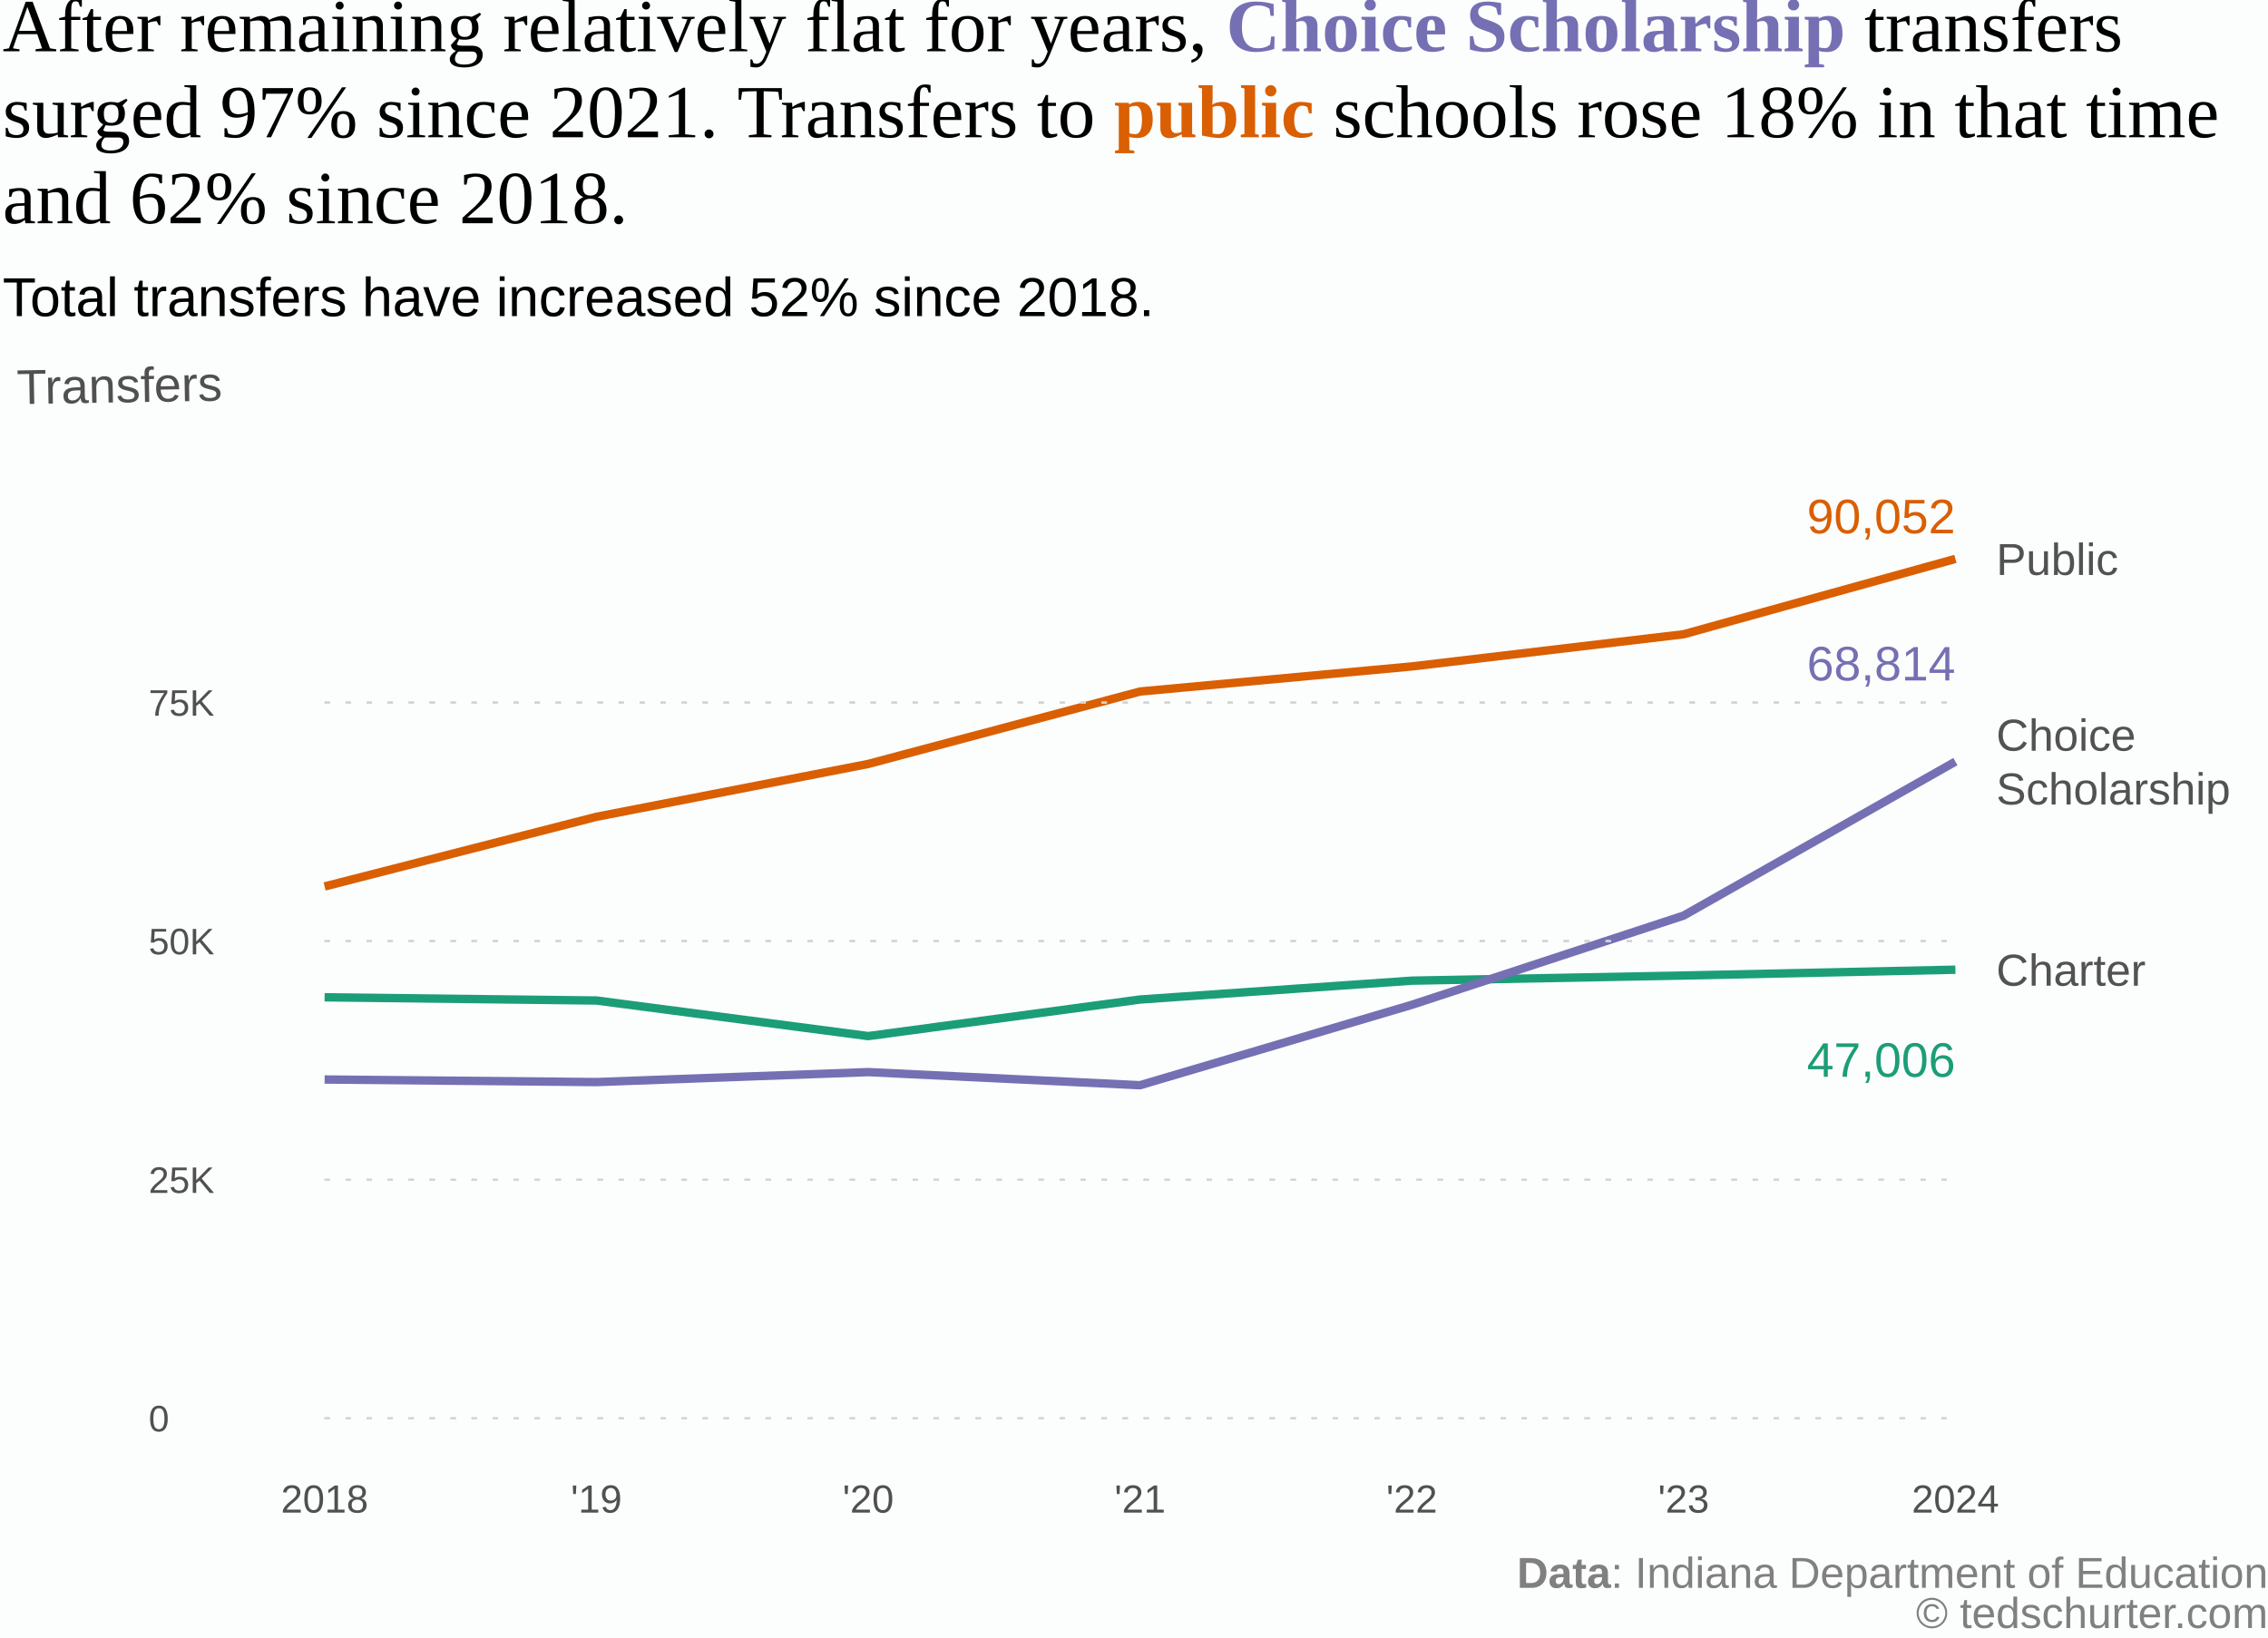
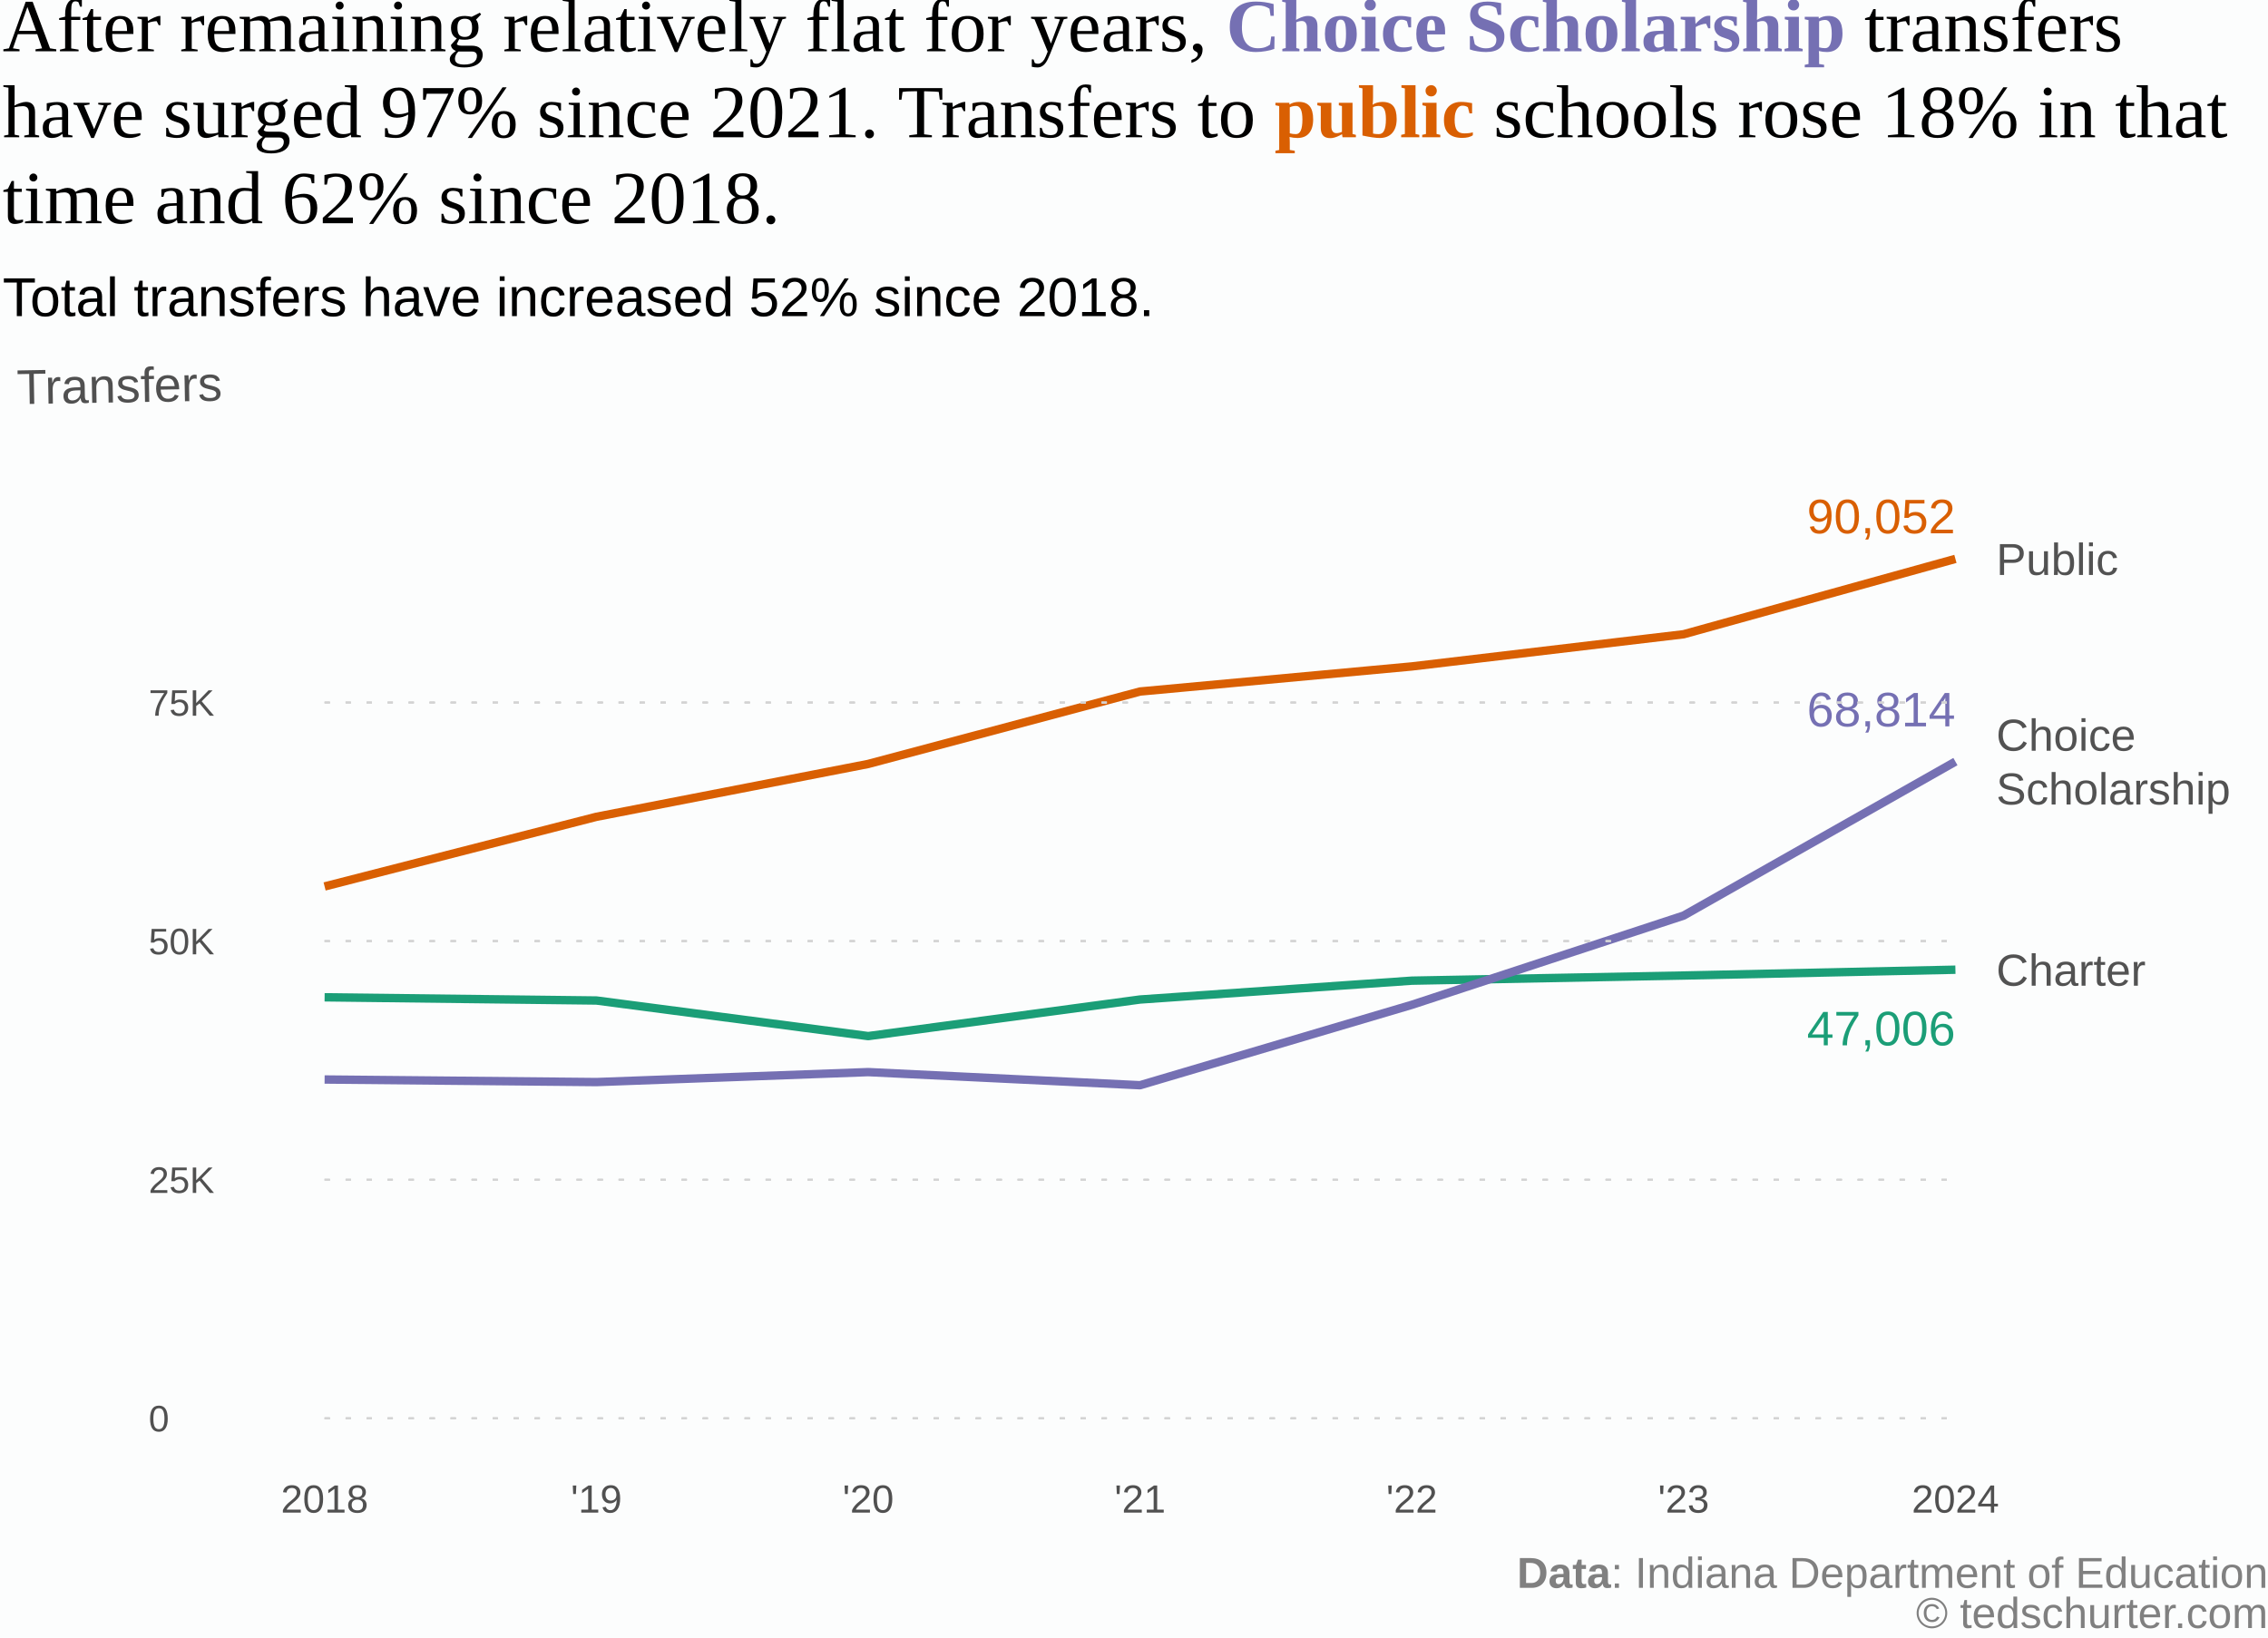
<svg xmlns="http://www.w3.org/2000/svg" class="svglite" width="432.00pt" height="312.00pt" viewBox="0 0 432.00 312.00">
  <defs>
    <style type="text/css">
    .svglite line, .svglite polyline, .svglite polygon, .svglite path, .svglite rect, .svglite circle {
      fill: none;
      stroke: #000000;
      stroke-linecap: round;
      stroke-linejoin: round;
      stroke-miterlimit: 10.00;
    }
    .svglite text {
      white-space: pre;
    }
  </style>
  </defs>
  <rect width="100%" height="100%" style="stroke: none; fill: #FCFDFD;" />
  <defs>
    <clipPath id="cpMC4wMHw0MzIuMDB8MC4wMHwzMTIuMDA=">
      <rect x="0.00" y="0.00" width="432.00" height="312.00" />
    </clipPath>
  </defs>
  <g clip-path="url(#cpMC4wMHw0MzIuMDB8MC4wMHwzMTIuMDA=)">
    <rect x="0.00" y="0.00" width="432.00" height="312.00" style="stroke-width: 1.07; stroke: none; fill: #FCFDFD;" />
  </g>
  <defs>
    <clipPath id="cpMjUuNTl8NDMyLjAwfDc5LjMwfDI3OS4zMA==">
      <rect x="25.59" y="79.30" width="406.41" height="200.00" />
    </clipPath>
  </defs>
  <g clip-path="url(#cpMjUuNTl8NDMyLjAwfDc5LjMwfDI3OS4zMA==)">
    <rect x="25.59" y="79.30" width="406.41" height="200.00" style="stroke-width: 1.07; stroke: none; fill: #FCFDFD;" />
    <polyline points="61.83,190.01 113.60,190.62 165.37,197.40 217.15,190.43 268.92,186.84 320.69,185.86 372.46,184.75 " style="stroke-width: 1.60; stroke: #1B9E77; stroke-linecap: butt;" />
    <polyline points="61.83,205.67 113.60,206.16 165.37,204.26 217.15,206.76 268.92,191.44 320.69,174.44 372.46,145.10 " style="stroke-width: 1.60; stroke: #7570B3; stroke-linecap: butt;" />
    <polyline points="61.83,168.89 113.60,155.62 165.37,145.55 217.15,131.75 268.92,126.97 320.69,120.84 372.46,106.48 " style="stroke-width: 1.60; stroke: #D95F02; stroke-linecap: butt;" />
    <text x="380.23" y="187.80" style="font-size: 8.54px;fill: #525252; font-family: &quot;Arial&quot;;" textLength="28.45px" lengthAdjust="spacingAndGlyphs">Charter</text>
    <text x="380.23" y="143.03" style="font-size: 8.54px;fill: #525252; font-family: &quot;Arial&quot;;" textLength="26.56px" lengthAdjust="spacingAndGlyphs">Choice</text>
    <text x="380.23" y="153.27" style="font-size: 8.54px;fill: #525252; font-family: &quot;Arial&quot;;" textLength="44.58px" lengthAdjust="spacingAndGlyphs">Scholarship</text>
    <text x="380.23" y="109.54" style="font-size: 8.54px;fill: #525252; font-family: &quot;Arial&quot;;" textLength="23.23px" lengthAdjust="spacingAndGlyphs">Public</text>
    <text x="372.46" y="101.60" text-anchor="end" style="font-size: 9.25px;fill: #D95F02; font-family: &quot;Arial&quot;;" textLength="28.27px" lengthAdjust="spacingAndGlyphs">90,052</text>
-     <text x="372.46" y="129.64" text-anchor="end" style="font-size: 9.25px;fill: #7570B3; font-family: &quot;Arial&quot;;" textLength="28.27px" lengthAdjust="spacingAndGlyphs">68,814</text>
-     <text x="372.46" y="205.15" text-anchor="end" style="font-size: 9.25px;fill: #1B9E77; font-family: &quot;Arial&quot;;" textLength="28.27px" lengthAdjust="spacingAndGlyphs">47,006</text>
+     <text x="372.46" y="138.39" text-anchor="end" style="font-size: 9.25px;fill: #7570B3; font-family: &quot;Arial&quot;;" textLength="28.27px" lengthAdjust="spacingAndGlyphs">68,814</text>
+     <text x="372.46" y="199.16" text-anchor="end" style="font-size: 9.25px;fill: #1B9E77; font-family: &quot;Arial&quot;;" textLength="28.27px" lengthAdjust="spacingAndGlyphs">47,006</text>
    <line x1="61.83" y1="270.21" x2="372.46" y2="270.21" style="stroke-width: 0.32; stroke: #D3D3D3; stroke-dasharray: 1.00,3.00; stroke-linecap: butt;" />
    <line x1="61.83" y1="224.76" x2="372.46" y2="224.76" style="stroke-width: 0.32; stroke: #D3D3D3; stroke-dasharray: 1.00,3.00; stroke-linecap: butt;" />
    <line x1="61.83" y1="179.30" x2="372.46" y2="179.30" style="stroke-width: 0.32; stroke: #D3D3D3; stroke-dasharray: 1.00,3.00; stroke-linecap: butt;" />
    <line x1="61.83" y1="133.85" x2="372.46" y2="133.85" style="stroke-width: 0.32; stroke: #D3D3D3; stroke-dasharray: 1.00,3.00; stroke-linecap: butt;" />
    <line x1="61.83" y1="270.21" x2="372.46" y2="270.21" style="stroke-width: 0.32; stroke: #D3D3D3; stroke-dasharray: 1.00,3.00; stroke-linecap: butt;" />
    <line x1="61.83" y1="224.76" x2="372.46" y2="224.76" style="stroke-width: 0.32; stroke: #D3D3D3; stroke-dasharray: 1.00,3.00; stroke-linecap: butt;" />
    <line x1="61.83" y1="179.30" x2="372.46" y2="179.30" style="stroke-width: 0.32; stroke: #D3D3D3; stroke-dasharray: 1.00,3.00; stroke-linecap: butt;" />
    <line x1="61.83" y1="133.85" x2="372.46" y2="133.85" style="stroke-width: 0.32; stroke: #D3D3D3; stroke-dasharray: 1.00,3.00; stroke-linecap: butt;" />
    <line x1="61.83" y1="270.21" x2="372.46" y2="270.21" style="stroke-width: 0.32; stroke: #D3D3D3; stroke-dasharray: 1.00,3.00; stroke-linecap: butt;" />
    <line x1="61.83" y1="224.76" x2="372.46" y2="224.76" style="stroke-width: 0.32; stroke: #D3D3D3; stroke-dasharray: 1.00,3.00; stroke-linecap: butt;" />
    <line x1="61.83" y1="179.30" x2="372.46" y2="179.30" style="stroke-width: 0.32; stroke: #D3D3D3; stroke-dasharray: 1.00,3.00; stroke-linecap: butt;" />
    <line x1="61.83" y1="133.85" x2="372.46" y2="133.85" style="stroke-width: 0.32; stroke: #D3D3D3; stroke-dasharray: 1.00,3.00; stroke-linecap: butt;" />
    <line x1="61.83" y1="270.21" x2="372.46" y2="270.21" style="stroke-width: 0.32; stroke: #D3D3D3; stroke-dasharray: 1.00,3.00; stroke-linecap: butt;" />
    <line x1="61.83" y1="224.76" x2="372.46" y2="224.76" style="stroke-width: 0.32; stroke: #D3D3D3; stroke-dasharray: 1.00,3.00; stroke-linecap: butt;" />
    <line x1="61.83" y1="179.30" x2="372.46" y2="179.30" style="stroke-width: 0.32; stroke: #D3D3D3; stroke-dasharray: 1.00,3.00; stroke-linecap: butt;" />
    <line x1="61.83" y1="133.85" x2="372.46" y2="133.85" style="stroke-width: 0.32; stroke: #D3D3D3; stroke-dasharray: 1.00,3.00; stroke-linecap: butt;" />
  </g>
  <g clip-path="url(#cpMC4wMHw0MzIuMDB8MC4wMHwzMTIuMDA=)">
    <text x="28.31" y="272.73" style="font-size: 7.04px;fill: #505050; font-family: &quot;Arial&quot;;" textLength="3.91px" lengthAdjust="spacingAndGlyphs">0</text>
    <text x="28.31" y="227.28" style="font-size: 7.04px;fill: #505050; font-family: &quot;Arial&quot;;" textLength="12.51px" lengthAdjust="spacingAndGlyphs">25K</text>
    <text x="28.31" y="181.82" style="font-size: 7.04px;fill: #505050; font-family: &quot;Arial&quot;;" textLength="14.46px" lengthAdjust="spacingAndGlyphs">50K </text>
    <text x="28.31" y="136.37" style="font-size: 7.04px;fill: #505050; font-family: &quot;Arial&quot;;" textLength="12.51px" lengthAdjust="spacingAndGlyphs">75K</text>
    <text x="61.83" y="288.18" text-anchor="middle" style="font-size: 7.48px;fill: #505050; font-family: &quot;Arial&quot;;" textLength="16.62px" lengthAdjust="spacingAndGlyphs">2018</text>
    <text x="113.60" y="288.18" text-anchor="middle" style="font-size: 7.48px;fill: #505050; font-family: &quot;Arial&quot;;" textLength="9.73px" lengthAdjust="spacingAndGlyphs">'19</text>
    <text x="165.37" y="288.18" text-anchor="middle" style="font-size: 7.48px;fill: #505050; font-family: &quot;Arial&quot;;" textLength="9.73px" lengthAdjust="spacingAndGlyphs">'20</text>
    <text x="217.15" y="288.18" text-anchor="middle" style="font-size: 7.48px;fill: #505050; font-family: &quot;Arial&quot;;" textLength="9.73px" lengthAdjust="spacingAndGlyphs">'21</text>
    <text x="268.92" y="288.18" text-anchor="middle" style="font-size: 7.48px;fill: #505050; font-family: &quot;Arial&quot;;" textLength="9.73px" lengthAdjust="spacingAndGlyphs">'22</text>
    <text x="320.69" y="288.18" text-anchor="middle" style="font-size: 7.48px;fill: #505050; font-family: &quot;Arial&quot;;" textLength="9.73px" lengthAdjust="spacingAndGlyphs">'23</text>
    <text x="372.46" y="288.18" text-anchor="middle" style="font-size: 7.48px;fill: #505050; font-family: &quot;Arial&quot;;" textLength="16.62px" lengthAdjust="spacingAndGlyphs">2024</text>
    <text transform="translate(42.38,76.32) rotate(-1)" text-anchor="end" style="font-size: 9.35px;fill: #505050; font-family: &quot;Arial&quot;;" textLength="39.12px" lengthAdjust="spacingAndGlyphs">Transfers</text>
    <text x="0.50" y="60.22" style="font-size: 10.45px; font-family: &quot;Arial&quot;;" textLength="22.05px" lengthAdjust="spacingAndGlyphs">Total</text>
    <text x="25.45" y="60.22" style="font-size: 10.45px; font-family: &quot;Arial&quot;;" textLength="40.61px" lengthAdjust="spacingAndGlyphs">transfers</text>
    <text x="68.96" y="60.22" style="font-size: 10.45px; font-family: &quot;Arial&quot;;" textLength="22.63px" lengthAdjust="spacingAndGlyphs">have</text>
    <text x="94.49" y="60.22" style="font-size: 10.45px; font-family: &quot;Arial&quot;;" textLength="45.25px" lengthAdjust="spacingAndGlyphs">increased</text>
    <text x="142.64" y="60.22" style="font-size: 10.45px; font-family: &quot;Arial&quot;;" textLength="20.89px" lengthAdjust="spacingAndGlyphs">52%</text>
    <text x="166.43" y="60.22" style="font-size: 10.45px; font-family: &quot;Arial&quot;;" textLength="24.36px" lengthAdjust="spacingAndGlyphs">since</text>
    <text x="193.70" y="60.22" style="font-size: 10.45px; font-family: &quot;Arial&quot;;" textLength="26.11px" lengthAdjust="spacingAndGlyphs">2018.</text>
    <text x="0.50" y="9.77" style="font-size: 14.30px; font-family: &quot;Times New Roman&quot;;" textLength="30.16px" lengthAdjust="spacingAndGlyphs">After</text>
    <text x="34.24" y="9.77" style="font-size: 14.30px; font-family: &quot;Times New Roman&quot;;" textLength="57.97px" lengthAdjust="spacingAndGlyphs">remaining</text>
    <text x="95.78" y="9.77" style="font-size: 14.30px; font-family: &quot;Times New Roman&quot;;" textLength="53.99px" lengthAdjust="spacingAndGlyphs">relatively</text>
    <text x="153.35" y="9.77" style="font-size: 14.30px; font-family: &quot;Times New Roman&quot;;" textLength="19.05px" lengthAdjust="spacingAndGlyphs">flat</text>
    <text x="175.98" y="9.77" style="font-size: 14.30px; font-family: &quot;Times New Roman&quot;;" textLength="16.67px" lengthAdjust="spacingAndGlyphs">for</text>
    <text x="196.22" y="9.77" style="font-size: 14.30px; font-family: &quot;Times New Roman&quot;;" textLength="33.74px" lengthAdjust="spacingAndGlyphs">years,</text>
    <text x="233.54" y="9.77" style="font-size: 14.30px; font-weight: bold;fill: #7570B3; font-family: &quot;Times New Roman&quot;;" textLength="42.09px" lengthAdjust="spacingAndGlyphs">Choice</text>
    <text x="279.21" y="9.77" style="font-size: 14.30px; font-weight: bold;fill: #7570B3; font-family: &quot;Times New Roman&quot;;" textLength="72.32px" lengthAdjust="spacingAndGlyphs">Scholarship</text>
    <text x="355.11" y="9.77" style="font-size: 14.30px; font-family: &quot;Times New Roman&quot;;" textLength="49.22px" lengthAdjust="spacingAndGlyphs">transfers</text>
-     <text x="0.50" y="26.15" style="font-size: 14.30px; font-family: &quot;Times New Roman&quot;;" textLength="37.86px" lengthAdjust="spacingAndGlyphs">surged</text>
-     <text x="41.93" y="26.15" style="font-size: 14.30px; font-family: &quot;Times New Roman&quot;;" textLength="26.21px" lengthAdjust="spacingAndGlyphs">97%</text>
-     <text x="71.72" y="26.15" style="font-size: 14.30px; font-family: &quot;Times New Roman&quot;;" textLength="29.38px" lengthAdjust="spacingAndGlyphs">since</text>
-     <text x="104.67" y="26.15" style="font-size: 14.30px; font-family: &quot;Times New Roman&quot;;" textLength="32.18px" lengthAdjust="spacingAndGlyphs">2021.</text>
-     <text x="140.43" y="26.15" style="font-size: 14.30px; font-family: &quot;Times New Roman&quot;;" textLength="53.47px" lengthAdjust="spacingAndGlyphs">Transfers</text>
-     <text x="197.48" y="26.15" style="font-size: 14.30px; font-family: &quot;Times New Roman&quot;;" textLength="11.12px" lengthAdjust="spacingAndGlyphs">to</text>
-     <text x="212.19" y="26.15" style="font-size: 14.30px; font-weight: bold;fill: #D95F02; font-family: &quot;Times New Roman&quot;;" textLength="38.16px" lengthAdjust="spacingAndGlyphs">public</text>
-     <text x="253.92" y="26.15" style="font-size: 14.30px; font-family: &quot;Times New Roman&quot;;" textLength="42.90px" lengthAdjust="spacingAndGlyphs">schools</text>
-     <text x="300.40" y="26.15" style="font-size: 14.30px; font-family: &quot;Times New Roman&quot;;" textLength="23.82px" lengthAdjust="spacingAndGlyphs">rose</text>
-     <text x="327.80" y="26.15" style="font-size: 14.30px; font-family: &quot;Times New Roman&quot;;" textLength="26.21px" lengthAdjust="spacingAndGlyphs">18%</text>
-     <text x="357.58" y="26.15" style="font-size: 14.30px; font-family: &quot;Times New Roman&quot;;" textLength="11.12px" lengthAdjust="spacingAndGlyphs">in</text>
-     <text x="372.28" y="26.15" style="font-size: 14.30px; font-family: &quot;Times New Roman&quot;;" textLength="21.44px" lengthAdjust="spacingAndGlyphs">that</text>
-     <text x="397.30" y="26.15" style="font-size: 14.30px; font-family: &quot;Times New Roman&quot;;" textLength="25.42px" lengthAdjust="spacingAndGlyphs">time</text>
-     <text x="0.50" y="42.53" style="font-size: 14.30px; font-family: &quot;Times New Roman&quot;;" textLength="20.64px" lengthAdjust="spacingAndGlyphs">and</text>
-     <text x="24.72" y="42.53" style="font-size: 14.30px; font-family: &quot;Times New Roman&quot;;" textLength="26.21px" lengthAdjust="spacingAndGlyphs">62%</text>
-     <text x="54.51" y="42.53" style="font-size: 14.30px; font-family: &quot;Times New Roman&quot;;" textLength="29.38px" lengthAdjust="spacingAndGlyphs">since</text>
-     <text x="87.46" y="42.53" style="font-size: 14.30px; font-family: &quot;Times New Roman&quot;;" textLength="32.18px" lengthAdjust="spacingAndGlyphs">2018.</text>
+     <text x="0.50" y="26.15" style="font-size: 14.30px; font-family: &quot;Times New Roman&quot;;" textLength="26.99px" lengthAdjust="spacingAndGlyphs">have</text>
+     <text x="31.06" y="26.15" style="font-size: 14.30px; font-family: &quot;Times New Roman&quot;;" textLength="37.86px" lengthAdjust="spacingAndGlyphs">surged</text>
+     <text x="72.50" y="26.15" style="font-size: 14.30px; font-family: &quot;Times New Roman&quot;;" textLength="26.21px" lengthAdjust="spacingAndGlyphs">97%</text>
+     <text x="102.28" y="26.15" style="font-size: 14.30px; font-family: &quot;Times New Roman&quot;;" textLength="29.38px" lengthAdjust="spacingAndGlyphs">since</text>
+     <text x="135.24" y="26.15" style="font-size: 14.30px; font-family: &quot;Times New Roman&quot;;" textLength="32.18px" lengthAdjust="spacingAndGlyphs">2021.</text>
+     <text x="170.99" y="26.15" style="font-size: 14.30px; font-family: &quot;Times New Roman&quot;;" textLength="53.47px" lengthAdjust="spacingAndGlyphs">Transfers</text>
+     <text x="228.05" y="26.15" style="font-size: 14.30px; font-family: &quot;Times New Roman&quot;;" textLength="11.12px" lengthAdjust="spacingAndGlyphs">to</text>
+     <text x="242.75" y="26.15" style="font-size: 14.30px; font-weight: bold;fill: #D95F02; font-family: &quot;Times New Roman&quot;;" textLength="38.16px" lengthAdjust="spacingAndGlyphs">public</text>
+     <text x="284.49" y="26.15" style="font-size: 14.30px; font-family: &quot;Times New Roman&quot;;" textLength="42.90px" lengthAdjust="spacingAndGlyphs">schools</text>
+     <text x="330.96" y="26.15" style="font-size: 14.30px; font-family: &quot;Times New Roman&quot;;" textLength="23.82px" lengthAdjust="spacingAndGlyphs">rose</text>
+     <text x="358.36" y="26.15" style="font-size: 14.30px; font-family: &quot;Times New Roman&quot;;" textLength="26.21px" lengthAdjust="spacingAndGlyphs">18%</text>
+     <text x="388.15" y="26.15" style="font-size: 14.30px; font-family: &quot;Times New Roman&quot;;" textLength="11.12px" lengthAdjust="spacingAndGlyphs">in</text>
+     <text x="402.85" y="26.15" style="font-size: 14.30px; font-family: &quot;Times New Roman&quot;;" textLength="21.44px" lengthAdjust="spacingAndGlyphs">that</text>
+     <text x="0.50" y="42.53" style="font-size: 14.30px; font-family: &quot;Times New Roman&quot;;" textLength="25.42px" lengthAdjust="spacingAndGlyphs">time</text>
+     <text x="29.49" y="42.53" style="font-size: 14.30px; font-family: &quot;Times New Roman&quot;;" textLength="20.64px" lengthAdjust="spacingAndGlyphs">and</text>
+     <text x="53.71" y="42.53" style="font-size: 14.30px; font-family: &quot;Times New Roman&quot;;" textLength="26.21px" lengthAdjust="spacingAndGlyphs">62%</text>
+     <text x="83.50" y="42.53" style="font-size: 14.30px; font-family: &quot;Times New Roman&quot;;" textLength="29.38px" lengthAdjust="spacingAndGlyphs">since</text>
+     <text x="116.45" y="42.53" style="font-size: 14.30px; font-family: &quot;Times New Roman&quot;;" textLength="32.18px" lengthAdjust="spacingAndGlyphs">2018.</text>
    <text x="288.95" y="302.52" style="font-size: 8.25px; font-weight: bold;fill: #808080; font-family: &quot;Arial&quot;;" textLength="17.88px" lengthAdjust="spacingAndGlyphs">Data</text>
    <text x="306.84" y="302.52" style="font-size: 8.25px;fill: #808080; font-family: &quot;Arial&quot;;" textLength="2.29px" lengthAdjust="spacingAndGlyphs">:</text>
    <text x="311.41" y="302.52" style="font-size: 8.25px;fill: #808080; font-family: &quot;Arial&quot;;" textLength="27.06px" lengthAdjust="spacingAndGlyphs">Indiana</text>
    <text x="340.76" y="302.52" style="font-size: 8.25px;fill: #808080; font-family: &quot;Arial&quot;;" textLength="43.10px" lengthAdjust="spacingAndGlyphs">Department</text>
    <text x="386.15" y="302.52" style="font-size: 8.25px;fill: #808080; font-family: &quot;Arial&quot;;" textLength="6.88px" lengthAdjust="spacingAndGlyphs">of</text>
    <text x="395.32" y="302.52" style="font-size: 8.25px;fill: #808080; font-family: &quot;Arial&quot;;" textLength="36.68px" lengthAdjust="spacingAndGlyphs">Education</text>
    <text x="364.95" y="310.17" style="font-size: 8.25px;fill: #808080; font-family: &quot;Arial&quot;;" textLength="6.08px" lengthAdjust="spacingAndGlyphs">©</text>
    <text x="373.31" y="310.17" style="font-size: 8.25px;fill: #808080; font-family: &quot;Arial&quot;;" textLength="58.69px" lengthAdjust="spacingAndGlyphs">tedschurter.com</text>
  </g>
</svg>
